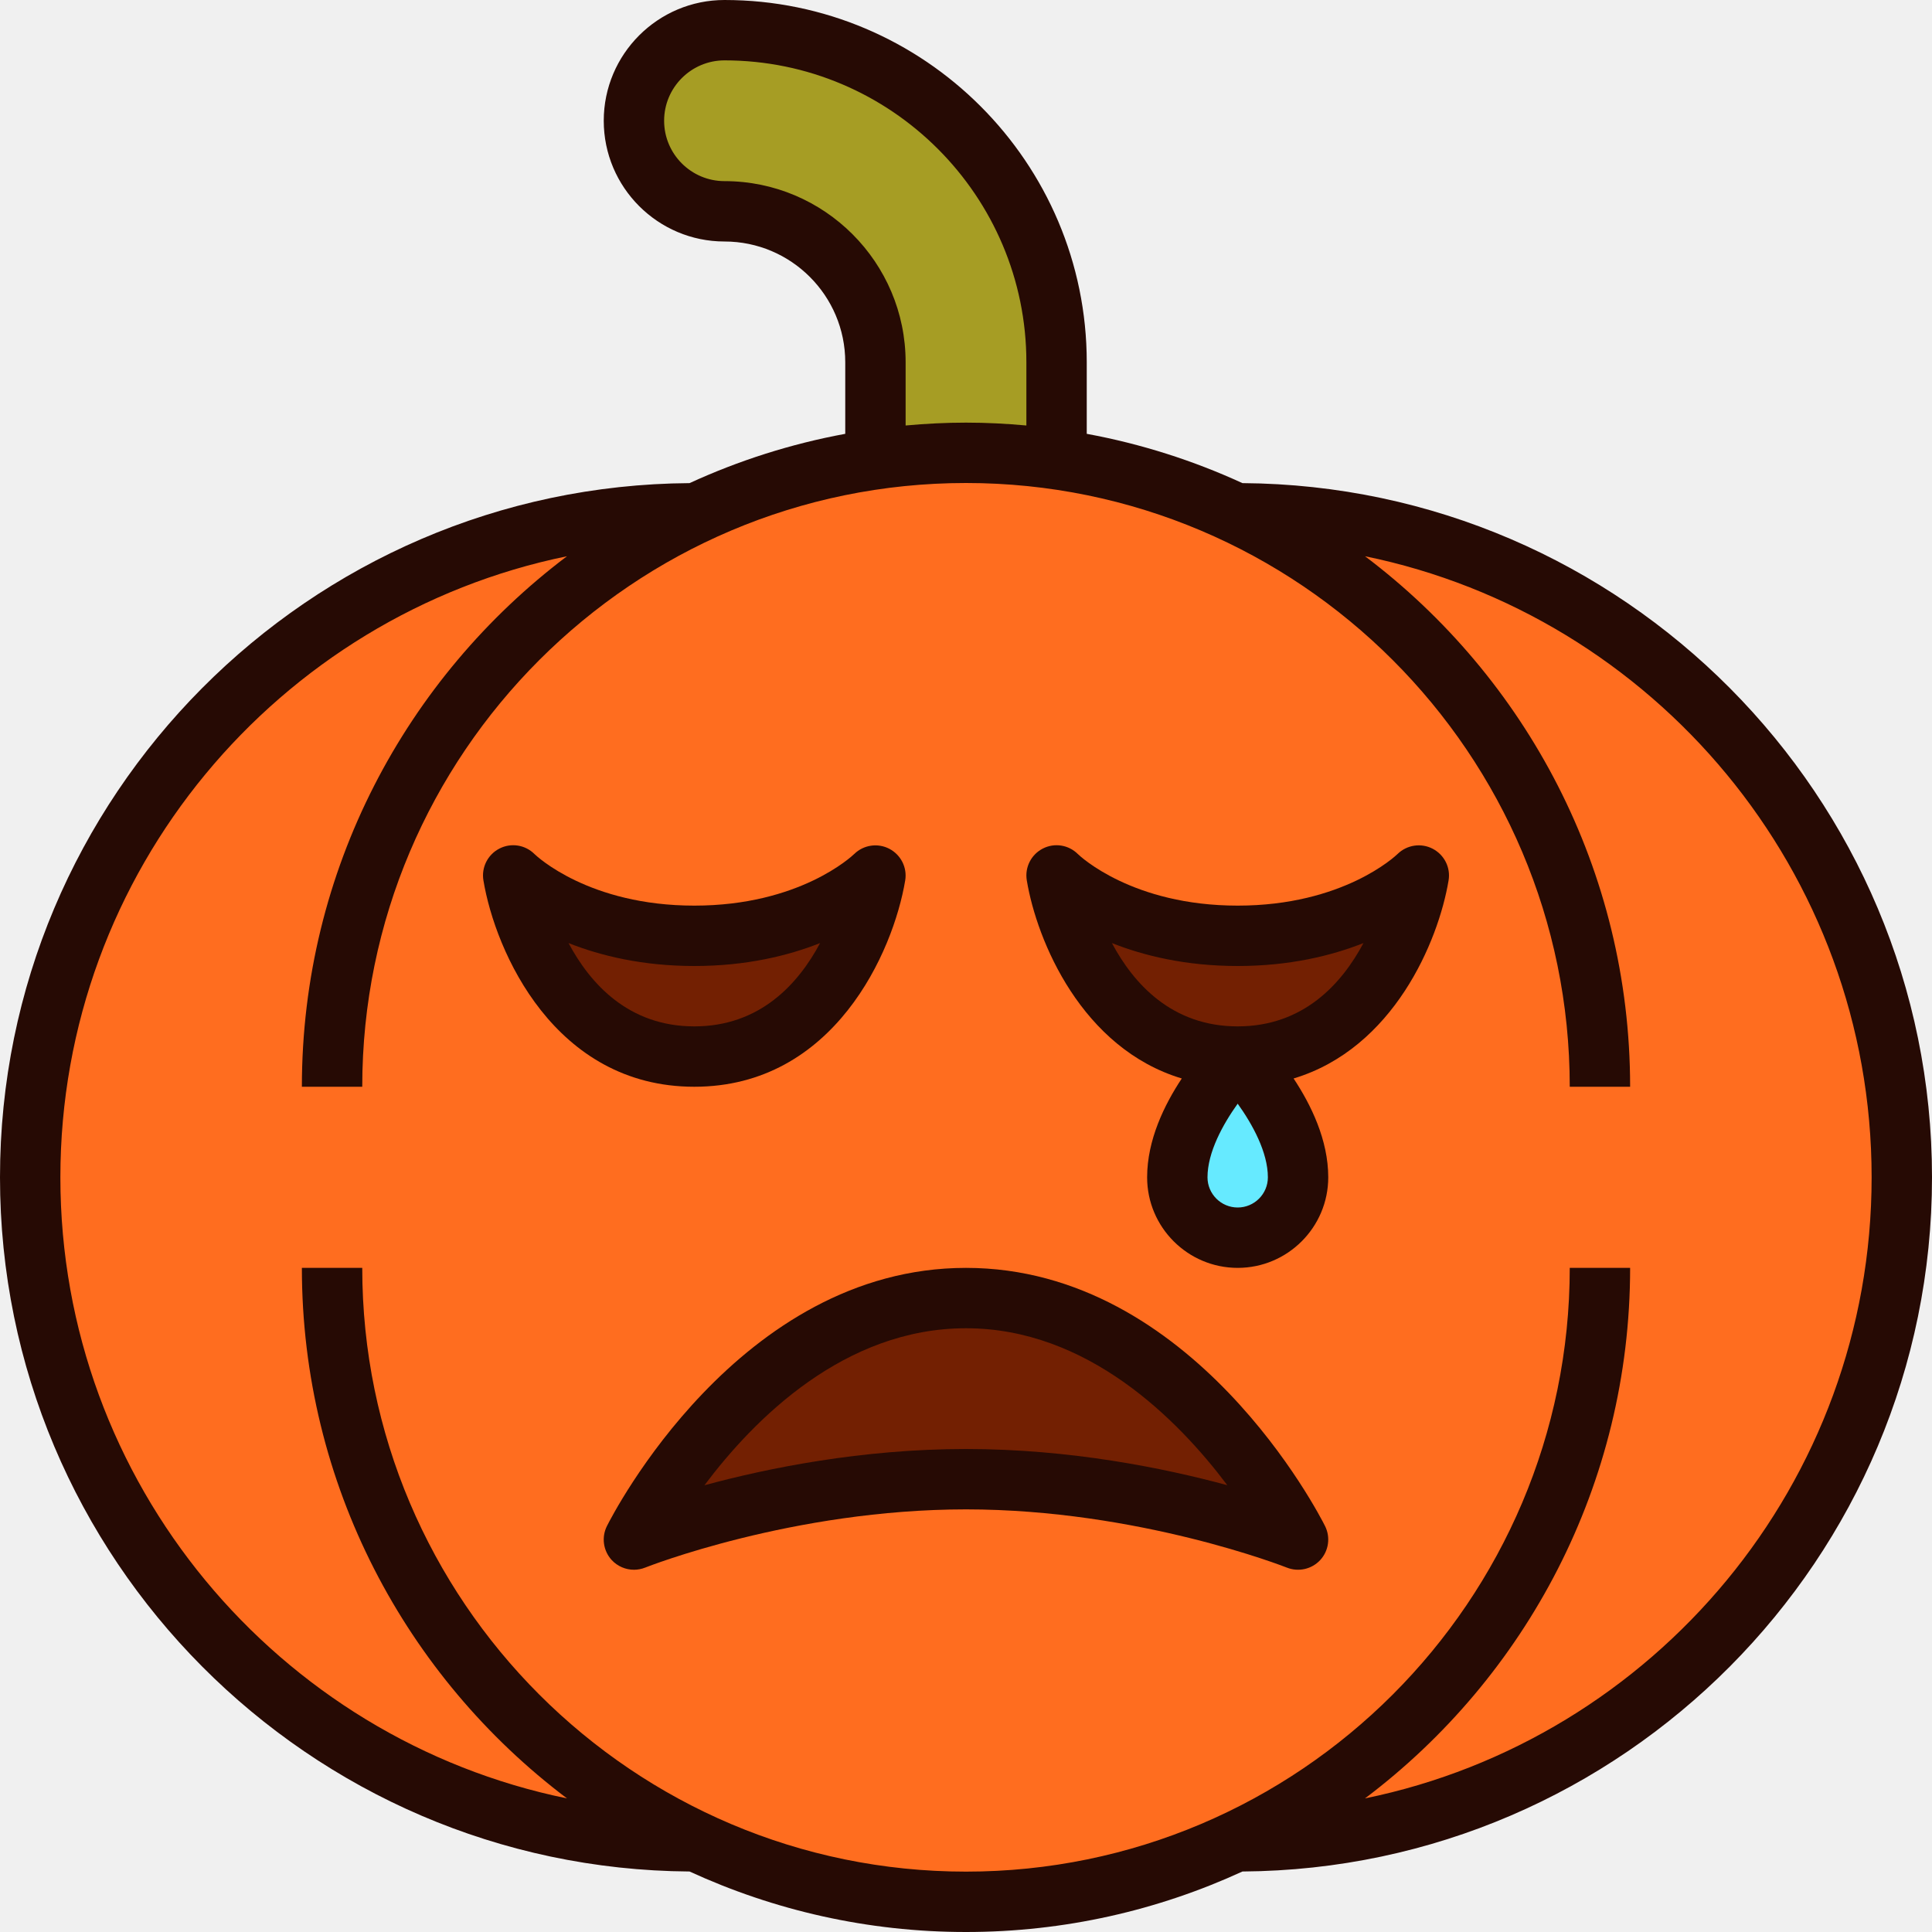
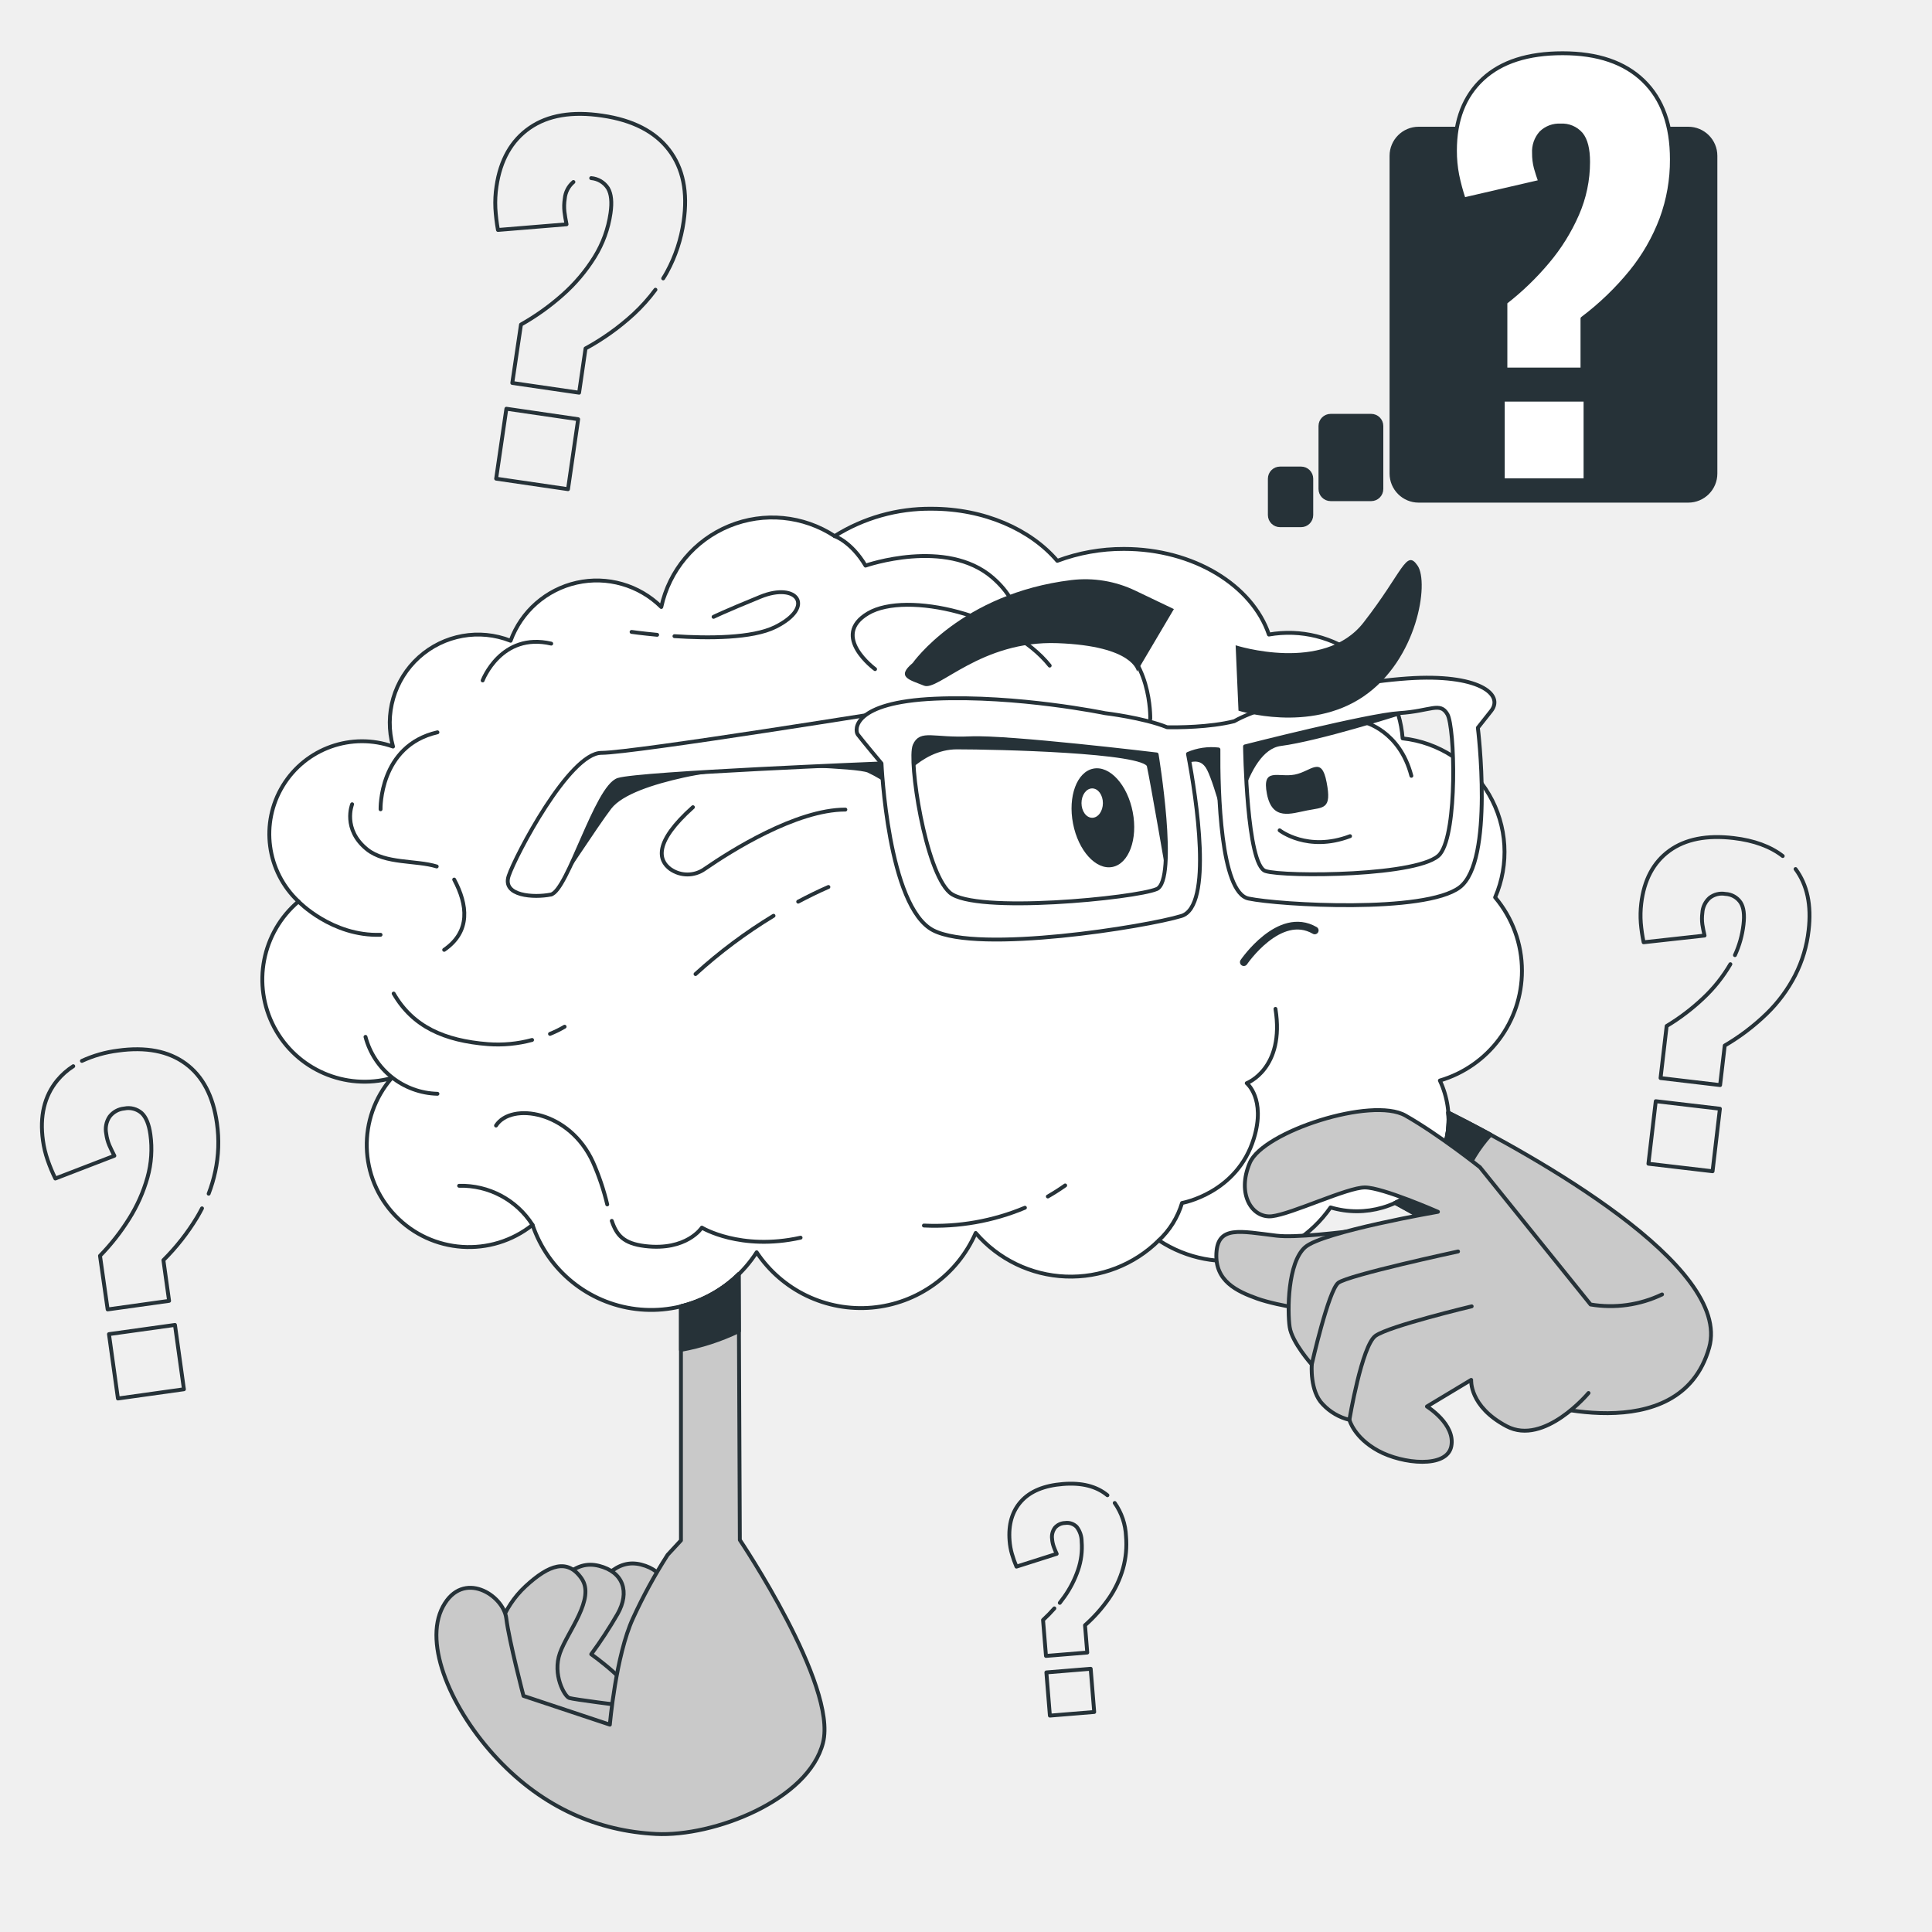
- <svg xmlns="http://www.w3.org/2000/svg" width="800px" height="800px" viewBox="0 0 64 64" enable-background="new 0 0 64 64" id="Filled_Outline_00000067219907487444458210000009573402626722376610_" version="1.1" xml:space="preserve">
-   <g>
-     <g>
-       <path d="M41,17h-0.1c-2.705-1.27-5.714-2-8.9-2s-6.195,0.73-8.9,2H23C10.85,17,1,26.85,1,39v0    c0,12.15,9.85,22,22,22h0.1c2.705,1.27,5.714,2,8.9,2s6.195-0.73,8.9-2H41c12.15,0,22-9.85,22-22v0C63,26.85,53.15,17,41,17z" fill="#FF6D1F" />
-       <path d="M21,4L21,4c0,1.657,1.343,3,3,3h0c2.761,0,5,2.239,5,5v3h6v-3c0-6.075-4.925-11-11-11h0    C22.343,1,21,2.343,21,4z" fill="#A69D24" />
-       <path d="M35,29c0,0,2,2,6,2s6-2,6-2s-1,6-6,6S35,29,35,29z M23,35c5,0,6-6,6-6s-2,2-6,2s-6-2-6-2S18,35,23,35z     M32,43c-7,0-11,8-11,8s5-2,11-2c6,0,11,2,11,2S39,43,32,43z" fill="#732002" />
-       <path d="M43,39c0-2-2-4-2-4s-2,2-2,4c0,1.105,0.895,2,2,2S43,40.105,43,39z" fill="#66EAFF" />
-     </g>
-     <g>
-       <path d="M47.462,28.117c-0.383-0.201-0.854-0.131-1.163,0.17C46.227,28.357,44.491,30,41,30    s-5.227-1.643-5.293-1.707c-0.309-0.309-0.779-0.382-1.165-0.182c-0.386,0.199-0.6,0.625-0.528,1.054    c0.336,2.019,1.827,5.566,5.134,6.561C38.572,36.595,38,37.762,38,39c0,1.654,1.346,3,3,3s3-1.346,3-3    c0-1.238-0.572-2.405-1.148-3.274c3.307-0.995,4.798-4.542,5.134-6.561C48.058,28.738,47.844,28.318,47.462,28.117z M41,40    c-0.552,0-1-0.449-1-1c0-0.83,0.51-1.756,1-2.439c0.49,0.683,1,1.609,1,2.439C42,39.551,41.552,40,41,40z M41,34    c-2.178,0-3.448-1.411-4.166-2.759C37.894,31.66,39.283,32,41,32s3.106-0.34,4.166-0.759C44.448,32.589,43.177,34,41,34z" fill="#260A04" />
-       <path d="M29.986,29.165c0.071-0.426-0.143-0.847-0.524-1.047c-0.383-0.201-0.854-0.131-1.163,0.17    C28.227,28.357,26.491,30,23,30s-5.227-1.643-5.293-1.707c-0.309-0.309-0.779-0.382-1.165-0.182    c-0.386,0.199-0.6,0.625-0.528,1.054C16.407,31.529,18.375,36,23,36S29.593,31.529,29.986,29.165z M18.834,31.241    C19.894,31.66,21.283,32,23,32s3.106-0.34,4.166-0.759C26.448,32.589,25.177,34,23,34C20.822,34,19.552,32.589,18.834,31.241z" fill="#260A04" />
-       <path d="M32,42c-7.531,0-11.72,8.204-11.895,8.553c-0.186,0.372-0.122,0.819,0.158,1.125    C20.457,51.887,20.726,52,21,52c0.125,0,0.251-0.023,0.371-0.071C21.42,51.909,26.259,50,32,50c5.723,0,10.581,1.91,10.629,1.929    c0.386,0.153,0.826,0.053,1.107-0.252c0.28-0.305,0.344-0.752,0.158-1.124C43.72,50.204,39.531,42,32,42z M32,48    c-3.459,0-6.572,0.634-8.664,1.201C24.98,47.009,27.97,44,32,44c4.015,0,7.008,3.006,8.656,5.199C38.564,48.633,35.455,48,32,48z" fill="#260A04" />
-       <path d="M64,39c0-12.63-10.233-22.911-22.843-22.996c-1.623-0.746-3.351-1.3-5.157-1.633V12    c0-6.617-5.383-12-12-12c-2.206,0-4,1.794-4,4s1.794,4,4,4s4,1.794,4,4v2.371c-1.805,0.333-3.534,0.887-5.157,1.633    C10.233,16.089,0,26.37,0,39s10.233,22.911,22.843,22.996C25.633,63.279,28.733,64,32,64s6.367-0.721,9.157-2.004    C53.767,61.911,64,51.63,64,39z M24,6c-1.103,0-2-0.897-2-2s0.897-2,2-2c5.514,0,10,4.486,10,10v2.095    C33.341,14.035,32.675,14,32,14s-1.341,0.035-2,0.095V12C30,8.691,27.309,6,24,6z M45.218,59.574C50.547,55.555,54,49.174,54,42    h-2c0,11.028-8.972,20-20,20s-20-8.972-20-20h-2c0,7.174,3.453,13.555,8.782,17.574C9.218,57.616,2,49.135,2,39    s7.218-18.616,16.782-20.574C13.453,22.445,10,28.826,10,36h2c0-11.028,8.972-20,20-20s20,8.972,20,20h2    c0-7.174-3.453-13.555-8.782-17.574C54.782,20.384,62,28.865,62,39S54.782,57.616,45.218,59.574z" fill="#260A04" />
-     </g>
+ <svg xmlns="http://www.w3.org/2000/svg" viewBox="0 0 500 500">
+   <g id="freepik--Symbols--inject-976">
+     <path d="M148.4,47.1a6.39,6.39,0,0,0-2.24,4.32,12.62,12.62,0,0,0-.08,3.39q.19,1.53.54,3.24l-17.75,1.46a46.89,46.89,0,0,1-.67-5.64,28.55,28.55,0,0,1,.29-5.63Q130,38,137.09,33.09t18.78-3.16q11.79,1.72,17.26,8.85t3.79,18.57a38.64,38.64,0,0,1-4.29,13c-.31.57-.64,1.14-1,1.7m-2,2.93a45.32,45.32,0,0,1-5.63,6.29,62.92,62.92,0,0,1-12.46,8.91l-1.67,11.45-17.29-2.52L134.83,84a62.49,62.49,0,0,0,10.8-7.72,44.23,44.23,0,0,0,8.22-9.72A29.5,29.5,0,0,0,158,55.19c.42-2.88.2-5-.66-6.48A5.71,5.71,0,0,0,153,46.1M128.4,123.88l2.65-18.1,18.58,2.71L147,126.6Z" style="fill:none;stroke:#263238;stroke-linecap:round;stroke-linejoin:round" />
+     <path d="M449,247.19a26.06,26.06,0,0,0,2.21-7.89q.47-3.86-.75-5.75a5,5,0,0,0-3.92-2.2,5.16,5.16,0,0,0-4.08,1,5.6,5.6,0,0,0-1.89,3.9,11.25,11.25,0,0,0,0,3c.14.9.33,1.85.57,2.87l-15.77,1.74a40.78,40.78,0,0,1-.73-5,25.75,25.75,0,0,1,.11-5q1.08-9.18,7.28-13.69t16.63-3.28q7.91.93,12.71,4.65m3.32,3.37q4.53,6.1,3.38,15.85a34,34,0,0,1-3.49,11.65,38.14,38.14,0,0,1-7.36,9.93,56.75,56.75,0,0,1-10.86,8.25l-1.2,10.23L429.75,279l1.58-13.47a55.11,55.11,0,0,0,9.41-7.14,39.19,39.19,0,0,0,7.08-8.86m-21.21,51.64,1.9-16.18,16.6,1.95-1.9,16.18Z" style="fill:none;stroke:#263238;stroke-linecap:round;stroke-linejoin:round" />
+     <path d="M21.2,274.56a31.6,31.6,0,0,1,9.31-2.66q10.86-1.51,17.51,3.36t8.12,15.41a35.39,35.39,0,0,1-.44,12.55A38.23,38.23,0,0,1,54,308.93m-1.72,3.79c-.4.79-.84,1.56-1.29,2.33a58.09,58.09,0,0,1-8.7,11.08l1.47,10.53-15.9,2.22L25.88,325a57.22,57.22,0,0,0,7.54-9.6,40.5,40.5,0,0,0,4.75-10.68,27.19,27.19,0,0,0,.75-11.12c-.37-2.65-1.13-4.49-2.26-5.54a5.2,5.2,0,0,0-4.49-1.18A5.39,5.39,0,0,0,28.35,289a5.82,5.82,0,0,0-.86,4.39,11.39,11.39,0,0,0,.8,3c.38.86.81,1.77,1.31,2.72L14.32,305a41.15,41.15,0,0,1-2-4.81,26.15,26.15,0,0,1-1.2-5q-1.32-9.45,3.68-15.57a18,18,0,0,1,4.16-3.69m11.56,86-2.32-16.66,17.08-2.38,2.32,16.65Z" style="fill:none;stroke:#263238;stroke-linecap:round;stroke-linejoin:round" />
+     <path d="M274.27,414.82c.41-.52.8-1.05,1.18-1.58A27.06,27.06,0,0,0,279,406.3a18.17,18.17,0,0,0,.93-7.37,6.17,6.17,0,0,0-1.29-3.78,3.49,3.49,0,0,0-3-1,3.58,3.58,0,0,0-2.62,1.23,3.91,3.91,0,0,0-.74,2.89,7.51,7.51,0,0,0,.42,2c.21.59.47,1.21.77,1.86l-10.41,3.31a26.48,26.48,0,0,1-1.17-3.28,17.09,17.09,0,0,1-.61-3.4q-.51-6.34,3-10.23t10.79-4.47q7.28-.6,11.53,2.91m1.89,2a16.11,16.11,0,0,1,2.92,8.6,23.43,23.43,0,0,1-.77,8.34,26.48,26.48,0,0,1-3.62,7.7,38.47,38.47,0,0,1-6.22,7l.58,7.07-10.68.87-.76-9.3a39.19,39.19,0,0,0,2.93-3M271.71,444l-.91-11.18,11.47-.94.91,11.18Z" style="fill:none;stroke:#263238;stroke-linecap:round;stroke-linejoin:round" />
+   </g>
+   <g id="freepik--Brain--inject-976">
+     <path d="M393.88,251.24a29.46,29.46,0,0,0-6.94-19A29.58,29.58,0,0,0,363,191.09a29.56,29.56,0,0,0-34.61-26.87c-4.32-12.75-19.48-22.16-37.53-22.16a48.64,48.64,0,0,0-17.23,3.08c-6.92-8.11-18.89-13.48-32.52-13.48A46.26,46.26,0,0,0,216,138.74a29.4,29.4,0,0,0-44.86,18.35,23.74,23.74,0,0,0-39,8.74,22.85,22.85,0,0,0-30.43,27.38A24,24,0,0,0,77.24,233.3,26.46,26.46,0,0,0,101.35,279a26.45,26.45,0,0,0,36.47,38,32.42,32.42,0,0,0,58,7.09,32.42,32.42,0,0,0,56.69-5A32.4,32.4,0,0,0,299.91,321a32.41,32.41,0,0,0,44.44-8.52,23.74,23.74,0,0,0,28.29-32.84A29.59,29.59,0,0,0,393.88,251.24Z" style="fill:#FFFFFF;stroke:#263238;stroke-linecap:round;stroke-linejoin:round" />
+     <path d="M343.33,202.47c1.36,7-.74,6.43-5,7.26s-9.09,2.76-10.45-4.27,2.94-4.17,7.21-5S342,195.44,343.33,202.47Z" style="fill:#263238" />
+     <path d="M331.17,214.89s7.21,5.69,18.22,1.51" style="fill:none;stroke:#263238;stroke-linecap:round;stroke-linejoin:round" />
+     <path d="M321.9,249s9.18-13.52,18.35-8.21" style="fill:none;stroke:#263238;stroke-linecap:round;stroke-linejoin:round;stroke-width:2px" />
+     <path d="M293.15,210.15c1.36,7-1,13.39-5.26,14.22s-8.83-4.2-10.19-11.23,1-13.39,5.26-14.22S291.79,203.12,293.15,210.15Z" style="fill:#263238" />
+     <ellipse cx="282.66" cy="207.84" rx="2.77" ry="3.8" style="fill:#fff" />
+     <path d="M216,138.74s4.32,1.44,8,7.64c0,0,20.85-7.28,32.87,3.1,8.75,7.56,6.82,15.5,6.82,15.5A28.62,28.62,0,0,1,286,164.4c12.13,4.77,11.69,21.66,11.69,21.66" style="fill:none;stroke:#263238;stroke-linecap:round;stroke-linejoin:round" />
+     <path d="M299.91,321a21.74,21.74,0,0,0,6-9.67s14.26-2.48,18.6-16.74c3.12-10.24-1.86-14.26-1.86-14.26s9.92-3.72,7.44-19.23" style="fill:none;stroke:#263238;stroke-linecap:round;stroke-linejoin:round" />
+     <path d="M98.49,209.44s-.43-16.45,14.72-19.92" style="fill:none;stroke:#263238;stroke-linecap:round;stroke-linejoin:round" />
+     <path d="M124.91,176.1s4.76-12.56,17.75-9.53" style="fill:none;stroke:#263238;stroke-linecap:round;stroke-linejoin:round" />
+     <path d="M94.59,268.34a19.77,19.77,0,0,0,18.62,14.73" style="fill:none;stroke:#263238;stroke-linecap:round;stroke-linejoin:round" />
+     <path d="M157.15,311.7a63.55,63.55,0,0,0-3.66-10.88c-6.06-13.42-21.22-15.59-25.12-9.53" style="fill:none;stroke:#263238;stroke-linecap:round;stroke-linejoin:round" />
+     <path d="M137.82,317a21.88,21.88,0,0,0-19-10.12" style="fill:none;stroke:#263238;stroke-linecap:round;stroke-linejoin:round" />
+     <path d="M207.19,320.31c-15.59,3.47-25.55-2.6-25.55-2.6s-3.9,6.07-14.73,4.77c-5.53-.67-7.33-2.8-8.58-6.52" style="fill:none;stroke:#263238;stroke-linecap:round;stroke-linejoin:round" />
+     <path d="M117.54,227.63c3.47,6.5,4.33,13.43-2.59,18.19" style="fill:none;stroke:#263238;stroke-linecap:round;stroke-linejoin:round" />
+     <path d="M91.13,208.14s-2.6,6.5,3.89,11.7c4.72,3.77,12.65,2.75,18,4.4" style="fill:none;stroke:#263238;stroke-linecap:round;stroke-linejoin:round" />
+     <path d="M77.24,233.3s8.69,9.06,21.25,8.62" style="fill:none;stroke:#263238;stroke-linecap:round;stroke-linejoin:round" />
+     <path d="M174.55,164.64c8.64.57,20.14.6,26.14-2.4,10.4-5.2,5.63-11.69-3.89-7.8s-12.13,5.2-12.13,5.2" style="fill:none;stroke:#263238;stroke-linecap:round;stroke-linejoin:round" />
+     <path d="M163.45,163.54s2.66.38,6.62.75" style="fill:none;stroke:#263238;stroke-linecap:round;stroke-linejoin:round" />
+     <path d="M353.14,186.92s9.09,2.17,12.12,13.86" style="fill:none;stroke:#263238;stroke-linecap:round;stroke-linejoin:round" />
+     <path d="M271.18,309.65q2.26-1.29,4.49-2.86" style="fill:none;stroke:#263238;stroke-linecap:round;stroke-linejoin:round" />
+     <path d="M239.11,317.17a60.28,60.28,0,0,0,26.14-4.61" style="fill:none;stroke:#263238;stroke-linecap:round;stroke-linejoin:round" />
+     <path d="M137.7,269.14a33.93,33.93,0,0,1-11.44,1.08c-11.29-.9-19.42-4.51-24.38-13.09" style="fill:none;stroke:#263238;stroke-linecap:round;stroke-linejoin:round" />
+     <path d="M206.57,233.35c2.49-1.32,5.1-2.61,7.82-3.8" style="fill:none;stroke:#263238;stroke-linecap:round;stroke-linejoin:round" />
+     <path d="M180,252.09A130.39,130.39,0,0,1,200.19,237" style="fill:none;stroke:#263238;stroke-linecap:round;stroke-linejoin:round" />
+     <path d="M218.78,209.52c-12.72,0-29.63,10.69-36.43,15.38a7.69,7.69,0,0,1-8.89,0c-3.07-2.27-4.34-6.87,5.87-16" style="fill:none;stroke:#263238;stroke-linecap:round;stroke-linejoin:round" />
+     <path d="M146.12,265.71a28,28,0,0,1-3.78,1.86" style="fill:none;stroke:#263238;stroke-linecap:round;stroke-linejoin:round" />
+     <path d="M226.47,173.17s-11.74-8.58-1.81-14.45,36.57.45,47,13.54" style="fill:none;stroke:#263238;stroke-linecap:round;stroke-linejoin:round" />
+     <path d="M149.53,435.8s-5.21-11.23.4-19.25,9.63-13.25,16-11.64,8,6.82,4.82,12.44A114.71,114.71,0,0,1,164,427.78s11.18,7.93,10.78,11.54-7.63,8-11.24,7.63S150.33,437.81,149.53,435.8Z" style="fill:#c9c9c9;stroke:#263238;stroke-linecap:round;stroke-linejoin:round" />
+     <path d="M138.6,436.14s-5.21-11.24.41-19.26,9.63-13.24,16-11.64,8,6.82,4.82,12.44a113,113,0,0,1-6.82,10.43s11.18,7.93,10.78,11.54-7.63,8-11.24,7.63S139.41,438.14,138.6,436.14Z" style="fill:#c9c9c9;stroke:#263238;stroke-linecap:round;stroke-linejoin:round" />
+     <path d="M127.65,441s-3.82-19.2,8.36-30.47c6.13-5.66,10.9-7.24,14.51-2s-3.61,13.64-5.61,19.26,1.2,11.24,2.4,11.64,14.05,2,14.05,2,4.81,24.08-3.61,24.08S128.06,449.36,127.65,441Z" style="fill:#c9c9c9;stroke:#263238;stroke-linecap:round;stroke-linejoin:round" />
+     <path d="M191.17,329.75a32.28,32.28,0,0,1-14.94,8.32v60.59l-3.46,3.74a132.8,132.8,0,0,0-8.94,16.39c-4.47,9.68-6,27.55-6,27.55l-22.35-7.44s-3.72-14.16-4.46-20.11-11.18-12.67-16.39-3,2.23,26.81,14.15,39.47,26.07,18.62,41,19.37S209.23,465.88,213,451s-21.53-52.46-21.53-52.46Z" style="fill:#c9c9c9;stroke:#263238;stroke-linecap:round;stroke-linejoin:round" />
+     <path d="M176.23,338.07v11.28a59,59,0,0,0,15-4.86l-.06-14.74A32.28,32.28,0,0,1,176.23,338.07Z" style="fill:#263238;stroke:#263238;stroke-linecap:round;stroke-linejoin:round" />
+     <path d="M374.81,287.92c.05.59.08,1.19.08,1.8a23.75,23.75,0,0,1-13.84,21.58c16.1,8.75,40.81,23,42.17,28.81,2,8.63-16.25-2-16.25-2l8.63,24.38s39.11,13.2,46.73-13.72C448.34,327.51,396.83,299,374.81,287.92Z" style="fill:#c9c9c9;stroke:#263238;stroke-linecap:round;stroke-linejoin:round" />
+     <path d="M374.89,289.72a23.74,23.74,0,0,1-13.84,21.58c4.49,2.44,9.64,5.3,14.78,8.3-.1-1.77,0-6.73,2.77-14.17a36,36,0,0,1,7.17-11.78c-4.09-2.22-7.82-4.15-11-5.73C374.86,288.51,374.89,289.11,374.89,289.72Z" style="fill:#263238;stroke:#263238;stroke-linecap:round;stroke-linejoin:round" />
+     <path d="M375.06,314.86s-35.25,6.07-44.72,4.93-15.16-2.65-15.54,4.55,5.3,9.85,10.61,11.75,17.43,3.79,20.46,3.41,33.36-.76,35.63-9.86S380,313.73,375.06,314.86Z" style="fill:#c9c9c9;stroke:#263238;stroke-linecap:round;stroke-linejoin:round" />
+     <path d="M411.11,360.51s-11.46,13.75-21.2,8.6-9.17-12-9.17-12L369.29,364s7.44,4.58,6.3,10.31-12.61,4.59-18.91,1.15-7.45-8-7.45-8a14,14,0,0,1-6.87-4c-3.44-3.44-2.87-10.32-2.87-10.32s-5.15-5.72-5.73-9.74-.57-16.61,4-20.62,34.38-9.17,34.38-9.17-14.32-6.3-18.91-6.3-18.9,6.87-24.06,7.45S320,309,323.45,300.93,355,283.74,363.72,288.7,383,302.07,383,302.07l28.64,35.53A31,31,0,0,0,430.14,335" style="fill:#c9c9c9;stroke:#263238;stroke-linecap:round;stroke-linejoin:round" />
+     <path d="M339.49,353.06S343.8,334,346.34,332s31-8.12,31-8.12" style="fill:none;stroke:#263238;stroke-linecap:round;stroke-linejoin:round" />
+     <path d="M349.23,367.39s3.2-19.15,6.76-21.69,24.88-7.62,24.88-7.62" style="fill:none;stroke:#263238;stroke-linecap:round;stroke-linejoin:round" />
+     <path d="M142.54,231.51s12.25-18.67,15.28-22.56,11.22-6.47,19-8.2,21.6-3,21.6-3,23.31.43,26.34,1.72a38.58,38.58,0,0,1,6.47,3.89s6.48-9.93,16.41-9.93,48.8.86,49.66,4.75,5.18,28.93,5.18,28.93,0-28.93,2.16-29.36,6.05-3,8.21,1.29,5.61,18.14,5.61,18.14,3-23.32,12.95-24.62,30.74-7.95,30.74-7.95l-.94-3.7-39,12.32s-8.51-2.39-15-2.39-13,.43-13,.43-41.46-6.05-51.39-4.75a67.69,67.69,0,0,0-18.13,5.18s-55.71,4.75-58.3,5.18-15.54,3.46-18.13,7.78S142.54,231.51,142.54,231.51Z" style="fill:#263238;stroke:#263238;stroke-linecap:round;stroke-linejoin:round" />
+     <path d="M234.21,183.49s-70.28,11.35-78.57,11.35-22.26,26.63-24,31.86,6.55,5.68,10.91,4.81,11.79-27.94,17.47-29.69,68.15-4.25,68.15-4.25Z" style="fill:#fff;stroke:#263238;stroke-linecap:round;stroke-linejoin:round" />
+     <path d="M364.34,175.57A132.74,132.74,0,0,0,331.86,182s-7.58,1.9-12.45,4.65c-6.42,1.61-14.77,1.61-17.36,1.56-6.19-2.48-16.07-3.64-16.07-3.64s-22.6-4.68-44-3.75-20.82,8.1-20,9.25c1.17,1.56,6.15,7.5,6.15,7.5s1.61,37.16,13.39,43.2,55.14-.93,64.24-3.72c8.2-2.51,3.87-30.52,1.69-41.94a15.52,15.52,0,0,1,7.88-1.15c-.1,10.84.51,37.07,7.78,38.58,8.08,1.69,45.64,3.86,54.64-2.89s4.72-41.31,4.72-41.31l3.43-4.34C389.35,179.65,382.5,174.32,364.34,175.57Zm-65,54.52c-5.35,2.32-47.11,6.5-53.53.92s-10.71-34.37-9.1-38.08,4.82-1.4,14.45-1.86,48.18,4.18,48.18,4.18S304.72,227.76,299.36,230.09ZM372.7,221c-4.56,5.8-40.35,6-45.21,4.42s-5.28-32.25-5.28-32.25,31.75-8.1,39.93-8.62,10.53-3,12.45.3S377.26,215.25,372.7,221Z" style="fill:#fff;stroke:#263238;stroke-linecap:round;stroke-linejoin:round" />
+     <path d="M236.2,171.59s12.6-18,41.06-21.47a30,30,0,0,1,16.59,2.75l9.95,4.76-9.55,16.16s-.74-6.61-20.58-7.34-30.86,12.49-34.53,11S231.79,175.26,236.2,171.59Z" style="fill:#263238" />
+     <path d="M319.78,167s22.8,7.35,33.1-5.89,11-19.12,14-14.71,0,24.28-14,33.84-32.36,3.68-32.36,3.68Z" style="fill:#263238" />
+   </g>
+   <g id="freepik--speech-bubble--inject-976">
+     <rect x="360.12" y="33.29" width="83.83" height="96.28" rx="7.03" transform="translate(804.07 162.87) rotate(180)" style="fill:#263238;stroke:#263238;stroke-linecap:round;stroke-linejoin:round" />
+     <rect x="341.72" y="107.6" width="15.77" height="21.58" rx="2.64" transform="translate(699.22 236.79) rotate(180)" style="fill:#263238;stroke:#263238;stroke-linecap:round;stroke-linejoin:round" />
+     <rect x="328.63" y="121.25" width="10.73" height="14.68" rx="2.64" transform="translate(667.99 257.18) rotate(180)" style="fill:#263238;stroke:#263238;stroke-linecap:round;stroke-linejoin:round" />
+     <path d="M389.6,95.63V78.26a71.32,71.32,0,0,0,10.9-10.5,50,50,0,0,0,7.67-12.32A33.61,33.61,0,0,0,411,41.91c0-3.31-.6-5.72-1.82-7.2a6.46,6.46,0,0,0-5.31-2.22,6.67,6.67,0,0,0-5.05,1.89A7.24,7.24,0,0,0,397,39.63a14.39,14.39,0,0,0,.47,3.83c.32,1.13.7,2.31,1.15,3.57l-19.79,4.58a53.34,53.34,0,0,1-1.69-6.26,32.88,32.88,0,0,1-.6-6.4q0-11.84,7.2-18.51t20.67-6.66q13.59,0,20.93,7.13t7.34,20.33A43.73,43.73,0,0,1,430,56.59a49.3,49.3,0,0,1-7.87,13.73,72.12,72.12,0,0,1-12.59,12.12V95.63Zm-.68,28.67V103.44h21.41V124.3Z" style="fill:#FFFFFF;stroke:#263238;stroke-linecap:round;stroke-linejoin:round" />
  </g>
</svg>
